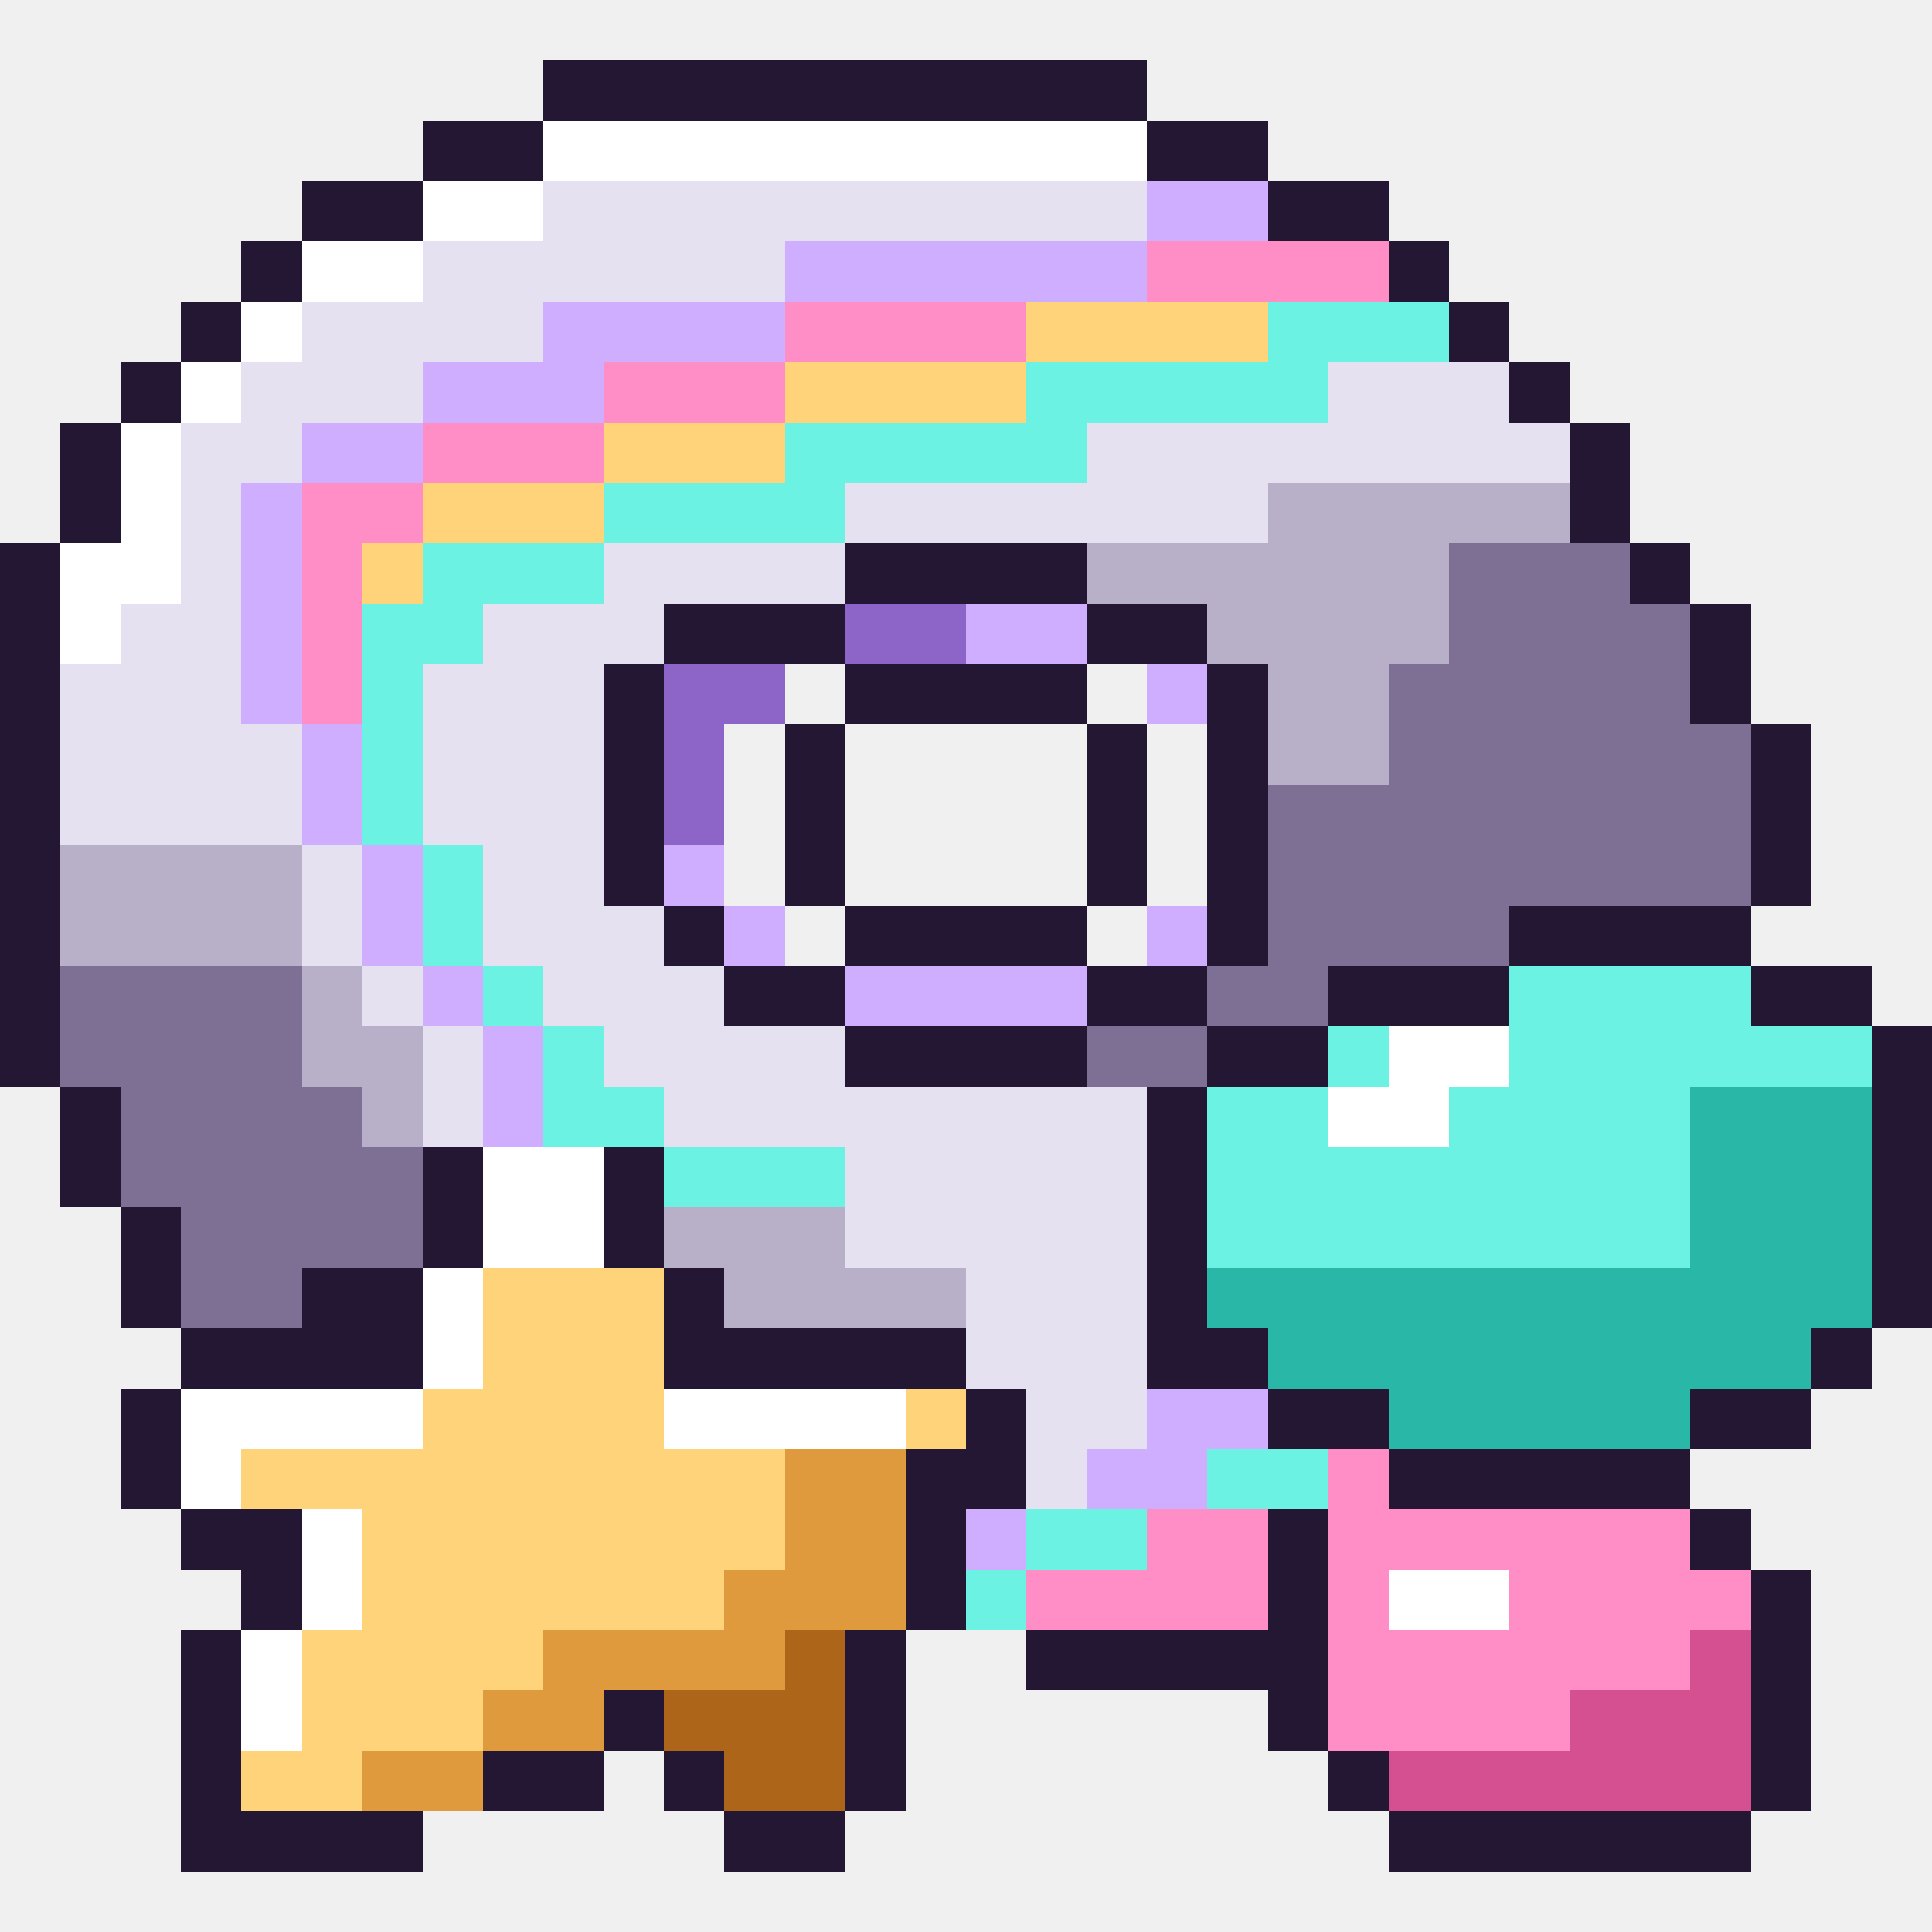
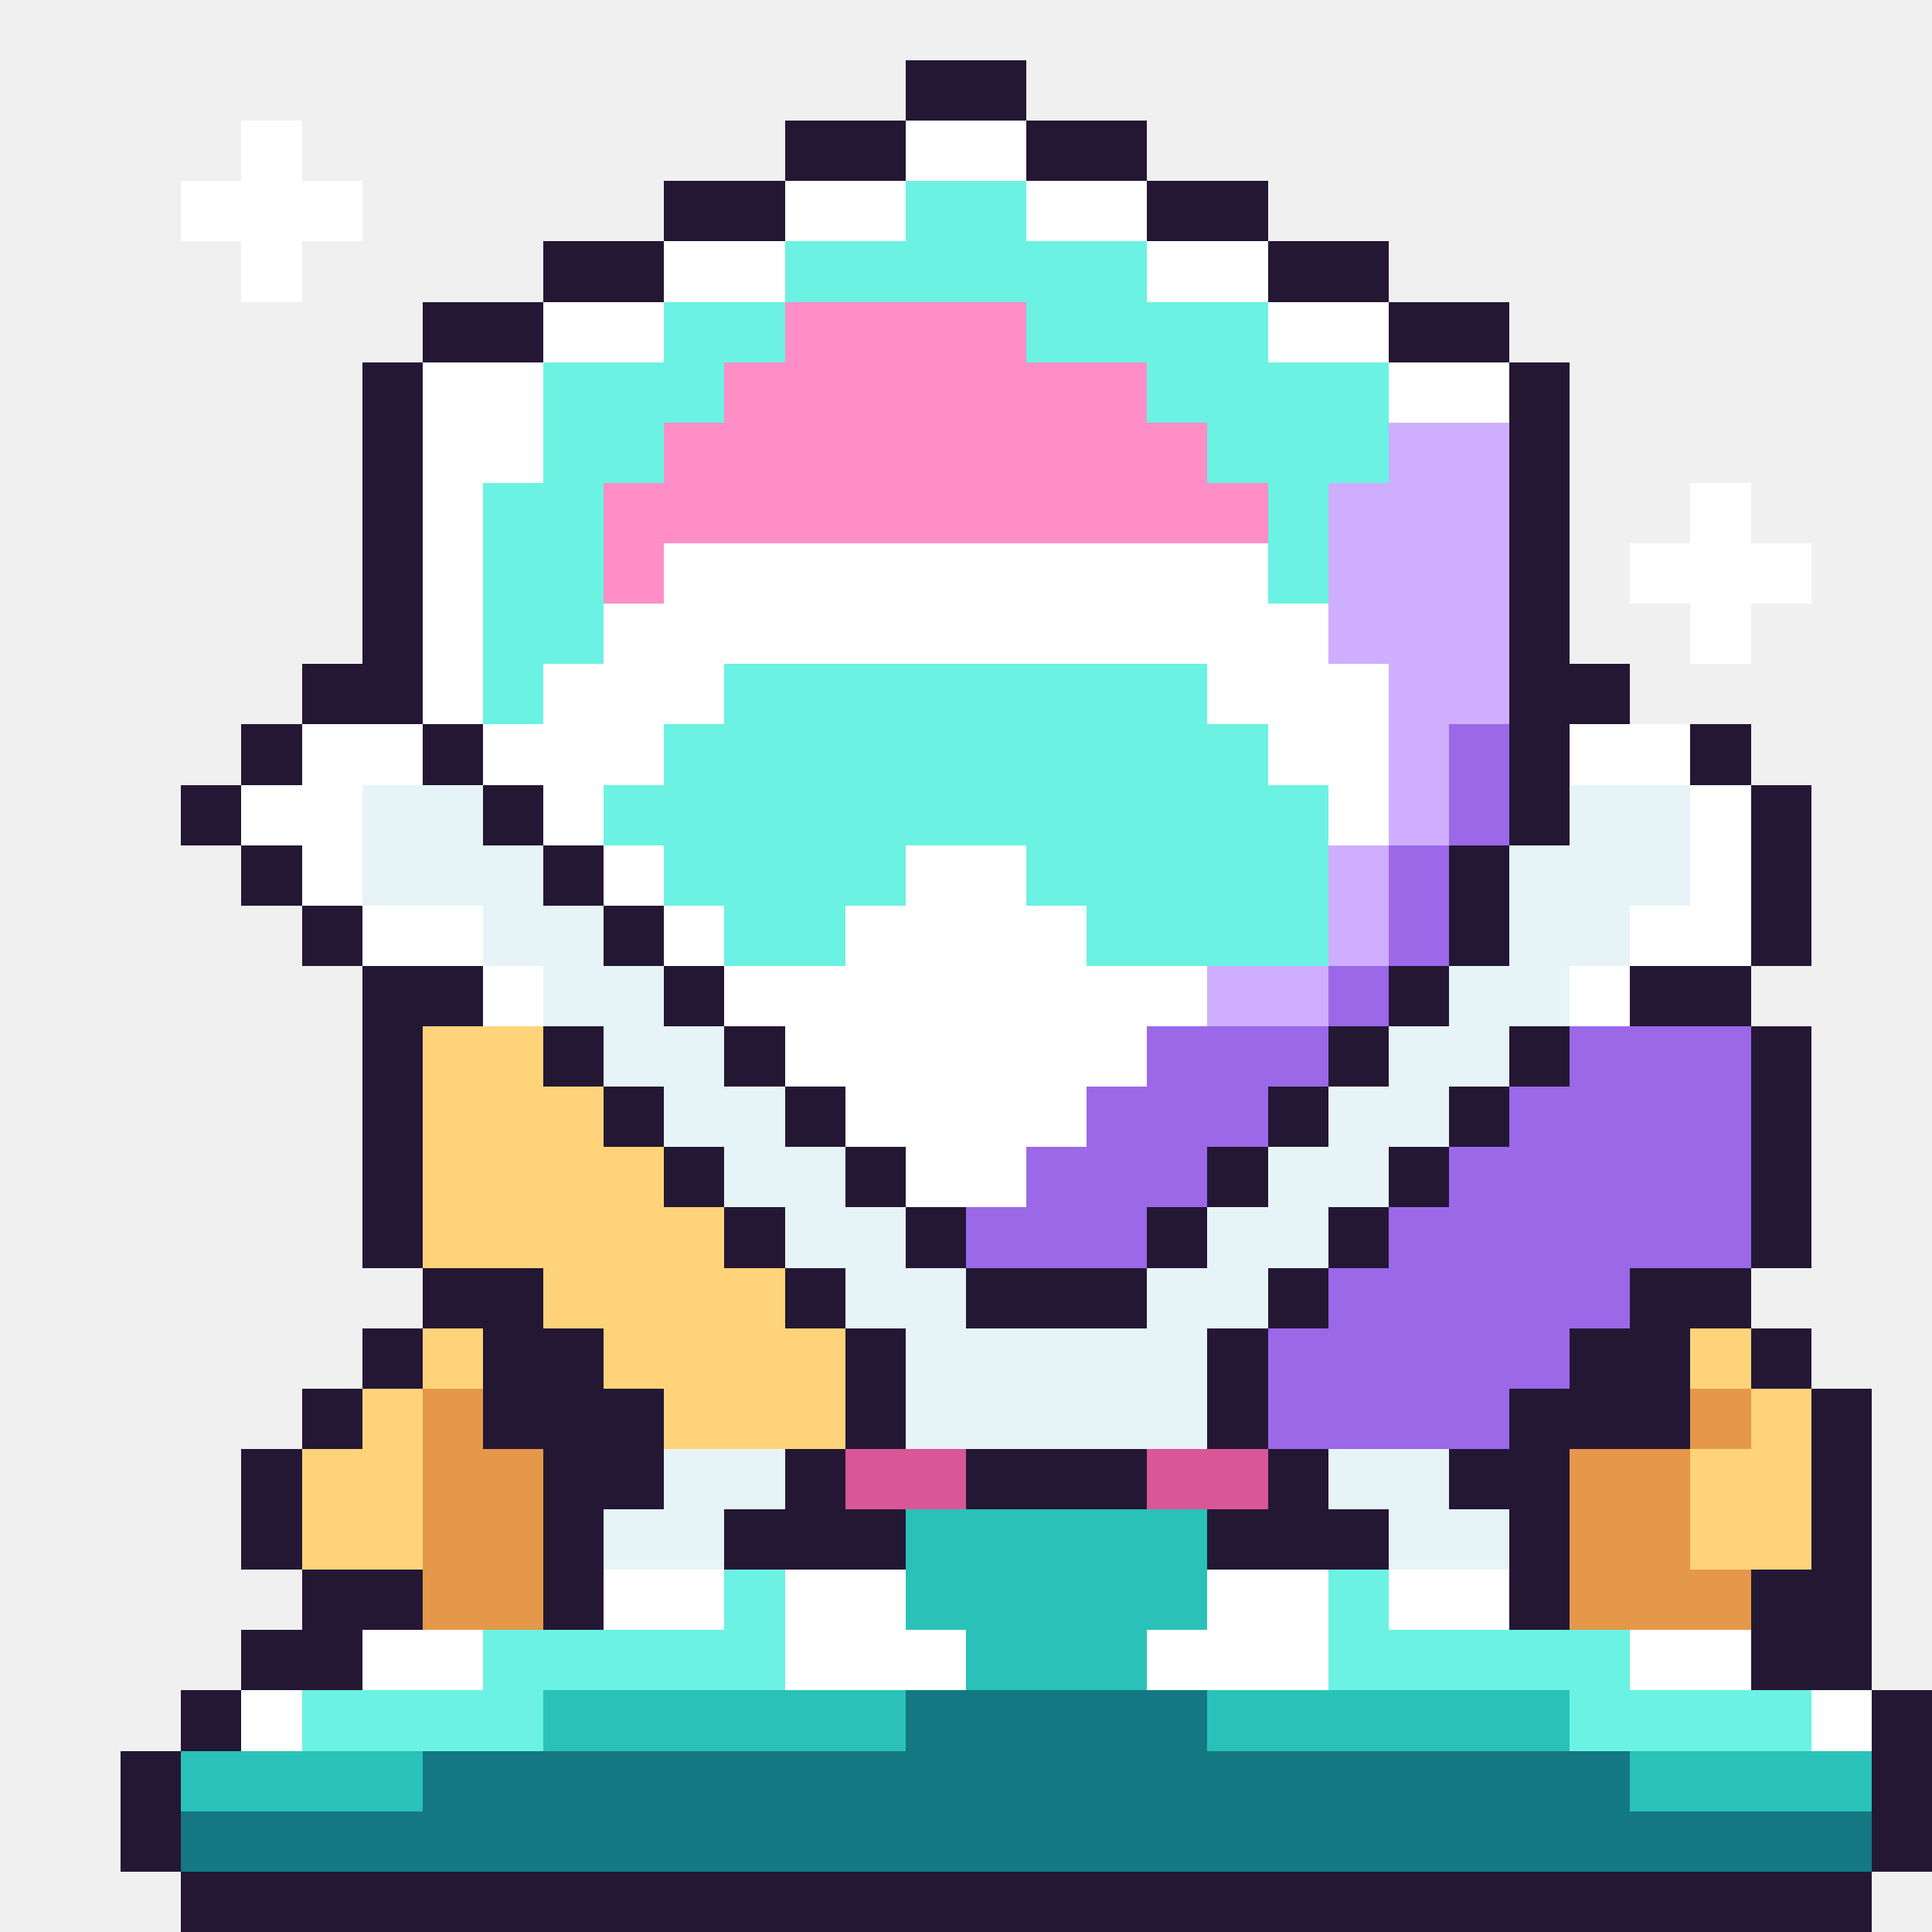
<svg xmlns="http://www.w3.org/2000/svg" width="32" height="32" viewBox="0 0 32 32" shape-rendering="crispEdges">
-   <path fill="#241734" d="M9 1h10v1h-10zM7 2h2v1h-2zM19 2h2v1h-2zM5 3h2v1h-2zM21 3h2v1h-2zM4 4h1v1h-1zM23 4h1v1h-1zM3 5h1v1h-1zM24 5h1v1h-1zM2 6h1v1h-1zM25 6h1v1h-1zM1 7h1v1h-1zM26 7h1v1h-1zM1 8h1v1h-1zM26 8h1v1h-1zM0 9h1v1h-1zM14 9h4v1h-4zM27 9h1v1h-1zM0 10h1v1h-1zM11 10h3v1h-3zM18 10h2v1h-2zM28 10h1v1h-1zM0 11h1v1h-1zM10 11h1v1h-1zM14 11h4v1h-4zM20 11h1v1h-1zM28 11h1v1h-1zM0 12h1v1h-1zM10 12h1v1h-1zM13 12h1v1h-1zM18 12h1v1h-1zM20 12h1v1h-1zM29 12h1v1h-1zM0 13h1v1h-1zM10 13h1v1h-1zM13 13h1v1h-1zM18 13h1v1h-1zM20 13h1v1h-1zM29 13h1v1h-1zM0 14h1v1h-1zM10 14h1v1h-1zM13 14h1v1h-1zM18 14h1v1h-1zM20 14h1v1h-1zM29 14h1v1h-1zM0 15h1v1h-1zM11 15h1v1h-1zM14 15h4v1h-4zM20 15h1v1h-1zM25 15h4v1h-4zM0 16h1v1h-1zM12 16h2v1h-2zM18 16h2v1h-2zM22 16h3v1h-3zM29 16h2v1h-2zM0 17h1v1h-1zM14 17h4v1h-4zM20 17h2v1h-2zM31 17h1v1h-1zM1 18h1v1h-1zM19 18h1v1h-1zM31 18h1v1h-1zM1 19h1v1h-1zM7 19h1v1h-1zM10 19h1v1h-1zM19 19h1v1h-1zM31 19h1v1h-1zM2 20h1v1h-1zM7 20h1v1h-1zM10 20h1v1h-1zM19 20h1v1h-1zM31 20h1v1h-1zM2 21h1v1h-1zM5 21h2v1h-2zM11 21h1v1h-1zM19 21h1v1h-1zM31 21h1v1h-1zM3 22h4v1h-4zM11 22h5v1h-5zM19 22h2v1h-2zM30 22h1v1h-1zM2 23h1v1h-1zM16 23h1v1h-1zM21 23h2v1h-2zM28 23h2v1h-2zM2 24h1v1h-1zM15 24h2v1h-2zM23 24h5v1h-5zM3 25h2v1h-2zM15 25h1v1h-1zM21 25h1v1h-1zM28 25h1v1h-1zM4 26h1v1h-1zM15 26h1v1h-1zM21 26h1v1h-1zM29 26h1v1h-1zM3 27h1v1h-1zM14 27h1v1h-1zM17 27h5v1h-5zM29 27h1v1h-1zM3 28h1v1h-1zM10 28h1v1h-1zM14 28h1v1h-1zM21 28h1v1h-1zM29 28h1v1h-1zM3 29h1v1h-1zM8 29h2v1h-2zM11 29h1v1h-1zM14 29h1v1h-1zM22 29h1v1h-1zM29 29h1v1h-1zM3 30h4v1h-4zM12 30h2v1h-2zM23 30h6v1h-6z" />
-   <path fill="#fff" d="M9 2h10v1h-10zM7 3h2v1h-2zM5 4h2v1h-2zM4 5h1v1h-1zM3 6h1v1h-1zM2 7h1v1h-1zM2 8h1v1h-1zM1 9h2v1h-2zM1 10h1v1h-1zM23 17h2v1h-2zM22 18h2v1h-2zM8 19h2v1h-2zM8 20h2v1h-2zM7 21h1v1h-1zM7 22h1v1h-1zM3 23h4v1h-4zM11 23h4v1h-4zM3 24h1v1h-1zM5 25h1v1h-1zM5 26h1v1h-1zM23 26h2v1h-2zM4 27h1v1h-1zM4 28h1v1h-1z" />
-   <path fill="#e6e1f0" d="M9 3h10v1h-10zM7 4h6v1h-6zM5 5h4v1h-4zM4 6h3v1h-3zM22 6h3v1h-3zM3 7h2v1h-2zM18 7h8v1h-8zM3 8h1v1h-1zM14 8h7v1h-7zM3 9h1v1h-1zM10 9h4v1h-4zM2 10h2v1h-2zM8 10h3v1h-3zM1 11h3v1h-3zM7 11h3v1h-3zM1 12h4v1h-4zM7 12h3v1h-3zM1 13h4v1h-4zM7 13h3v1h-3zM5 14h1v1h-1zM8 14h2v1h-2zM5 15h1v1h-1zM8 15h3v1h-3zM6 16h1v1h-1zM9 16h3v1h-3zM7 17h1v1h-1zM10 17h4v1h-4zM7 18h1v1h-1zM11 18h8v1h-8zM14 19h5v1h-5zM14 20h5v1h-5zM16 21h3v1h-3zM16 22h3v1h-3zM17 23h2v1h-2zM17 24h1v1h-1z" />
-   <path fill="#b8afc9" d="M21 8h5v1h-5zM18 9h6v1h-6zM20 10h4v1h-4zM21 11h2v1h-2zM21 12h2v1h-2zM1 14h4v1h-4zM1 15h4v1h-4zM5 16h1v1h-1zM5 17h2v1h-2zM6 18h1v1h-1zM11 20h3v1h-3zM12 21h4v1h-4z" />
-   <path fill="#7d7094" d="M24 9h3v1h-3zM24 10h4v1h-4zM23 11h5v1h-5zM23 12h6v1h-6zM21 13h8v1h-8zM21 14h8v1h-8zM21 15h4v1h-4zM1 16h4v1h-4zM20 16h2v1h-2zM1 17h4v1h-4zM18 17h2v1h-2zM2 18h4v1h-4zM2 19h5v1h-5zM3 20h4v1h-4zM3 21h2v1h-2z" />
-   <path fill="#6bf2e3" d="M21 5h3v1h-3zM17 6h5v1h-5zM13 7h5v1h-5zM10 8h4v1h-4zM7 9h3v1h-3zM6 10h2v1h-2zM6 11h1v1h-1zM6 12h1v1h-1zM6 13h1v1h-1zM7 14h1v1h-1zM7 15h1v1h-1zM8 16h1v1h-1zM25 16h4v1h-4zM9 17h1v1h-1zM22 17h1v1h-1zM25 17h6v1h-6zM9 18h2v1h-2zM20 18h2v1h-2zM24 18h4v1h-4zM11 19h3v1h-3zM20 19h8v1h-8zM20 20h8v1h-8zM20 24h2v1h-2zM17 25h2v1h-2zM16 26h1v1h-1z" />
-   <path fill="#29b8a8" d="M28 18h3v1h-3zM28 19h3v1h-3zM28 20h3v1h-3zM20 21h11v1h-11zM21 22h9v1h-9zM23 23h5v1h-5z" />
-   <path fill="#ff8ec7" d="M19 4h4v1h-4zM13 5h4v1h-4zM10 6h3v1h-3zM7 7h3v1h-3zM5 8h2v1h-2zM5 9h1v1h-1zM5 10h1v1h-1zM5 11h1v1h-1zM22 24h1v1h-1zM19 25h2v1h-2zM22 25h6v1h-6zM17 26h4v1h-4zM22 26h1v1h-1zM25 26h4v1h-4zM22 27h6v1h-6zM22 28h4v1h-4z" />
-   <path fill="#d45091" d="M28 27h1v1h-1zM26 28h3v1h-3zM23 29h6v1h-6z" />
-   <path fill="#ffd37a" d="M17 5h4v1h-4zM13 6h4v1h-4zM10 7h3v1h-3zM7 8h3v1h-3zM6 9h1v1h-1zM8 21h3v1h-3zM8 22h3v1h-3zM7 23h4v1h-4zM15 23h1v1h-1zM4 24h9v1h-9zM6 25h7v1h-7zM6 26h6v1h-6zM5 27h4v1h-4zM5 28h3v1h-3zM4 29h2v1h-2z" />
-   <path fill="#e09a3e" d="M13 24h2v1h-2zM13 25h2v1h-2zM12 26h3v1h-3zM9 27h4v1h-4zM8 28h2v1h-2zM6 29h2v1h-2z" />
-   <path fill="#ad6619" d="M13 27h1v1h-1zM11 28h3v1h-3zM12 29h2v1h-2z" />
-   <path fill="#cfaeff" d="M19 3h2v1h-2zM13 4h6v1h-6zM9 5h4v1h-4zM7 6h3v1h-3zM5 7h2v1h-2zM4 8h1v1h-1zM4 9h1v1h-1zM4 10h1v1h-1zM16 10h2v1h-2zM4 11h1v1h-1zM19 11h1v1h-1zM5 12h1v1h-1zM5 13h1v1h-1zM6 14h1v1h-1zM11 14h1v1h-1zM6 15h1v1h-1zM12 15h1v1h-1zM19 15h1v1h-1zM7 16h1v1h-1zM14 16h4v1h-4zM8 17h1v1h-1zM8 18h1v1h-1zM19 23h2v1h-2zM18 24h2v1h-2zM16 25h1v1h-1z" />
-   <path fill="#8d65c9" d="M14 10h2v1h-2zM11 11h2v1h-2zM11 12h1v1h-1zM11 13h1v1h-1z" />
+   <path fill="#241734" d="M15 1h2v1h-2zM13 2h2v1h-2zM17 2h2v1h-2zM11 3h2v1h-2zM19 3h2v1h-2zM9 4h2v1h-2zM21 4h2v1h-2zM7 5h2v1h-2zM23 5h2v1h-2zM6 6h1v1h-1zM25 6h1v1h-1zM6 7h1v1h-1zM25 7h1v1h-1zM6 8h1v1h-1zM25 8h1v1h-1zM6 9h1v1h-1zM25 9h1v1h-1zM6 10h1v1h-1zM25 10h1v1h-1zM5 11h2v1h-2zM25 11h2v1h-2zM4 12h1v1h-1zM7 12h1v1h-1zM25 12h1v1h-1zM28 12h1v1h-1zM3 13h1v1h-1zM8 13h1v1h-1zM25 13h1v1h-1zM29 13h1v1h-1zM4 14h1v1h-1zM9 14h1v1h-1zM24 14h1v1h-1zM29 14h1v1h-1zM5 15h1v1h-1zM10 15h1v1h-1zM24 15h1v1h-1zM29 15h1v1h-1zM6 16h2v1h-2zM11 16h1v1h-1zM23 16h1v1h-1zM27 16h2v1h-2zM6 17h1v1h-1zM9 17h1v1h-1zM12 17h1v1h-1zM22 17h1v1h-1zM25 17h1v1h-1zM29 17h1v1h-1zM6 18h1v1h-1zM10 18h1v1h-1zM13 18h1v1h-1zM21 18h1v1h-1zM24 18h1v1h-1zM29 18h1v1h-1zM6 19h1v1h-1zM11 19h1v1h-1zM14 19h1v1h-1zM20 19h1v1h-1zM23 19h1v1h-1zM29 19h1v1h-1zM6 20h1v1h-1zM12 20h1v1h-1zM15 20h1v1h-1zM19 20h1v1h-1zM22 20h1v1h-1zM29 20h1v1h-1zM7 21h2v1h-2zM13 21h1v1h-1zM16 21h3v1h-3zM21 21h1v1h-1zM27 21h2v1h-2zM6 22h1v1h-1zM8 22h2v1h-2zM14 22h1v1h-1zM20 22h1v1h-1zM26 22h2v1h-2zM29 22h1v1h-1zM5 23h1v1h-1zM8 23h3v1h-3zM14 23h1v1h-1zM20 23h1v1h-1zM25 23h3v1h-3zM30 23h1v1h-1zM4 24h1v1h-1zM9 24h2v1h-2zM13 24h1v1h-1zM16 24h3v1h-3zM21 24h1v1h-1zM24 24h2v1h-2zM30 24h1v1h-1zM4 25h1v1h-1zM9 25h1v1h-1zM12 25h3v1h-3zM20 25h3v1h-3zM25 25h1v1h-1zM30 25h1v1h-1zM5 26h2v1h-2zM9 26h1v1h-1zM25 26h1v1h-1zM29 26h2v1h-2zM4 27h2v1h-2zM29 27h2v1h-2zM3 28h1v1h-1zM31 28h1v1h-1zM2 29h1v1h-1zM31 29h1v1h-1zM2 30h1v1h-1zM31 30h1v1h-1zM3 31h28v1h-28z" />
+   <path fill="#fff" d="M4 2h1v1h-1zM15 2h2v1h-2zM3 3h3v1h-3zM13 3h2v1h-2zM17 3h2v1h-2zM4 4h1v1h-1zM11 4h2v1h-2zM19 4h2v1h-2zM9 5h2v1h-2zM21 5h2v1h-2zM7 6h2v1h-2zM23 6h2v1h-2zM7 7h2v1h-2zM7 8h1v1h-1zM28 8h1v1h-1zM7 9h1v1h-1zM11 9h10v1h-10zM27 9h3v1h-3zM7 10h1v1h-1zM10 10h12v1h-12zM28 10h1v1h-1zM7 11h1v1h-1zM9 11h3v1h-3zM20 11h3v1h-3zM5 12h2v1h-2zM8 12h3v1h-3zM21 12h2v1h-2zM26 12h2v1h-2zM4 13h2v1h-2zM9 13h1v1h-1zM22 13h1v1h-1zM28 13h1v1h-1zM5 14h1v1h-1zM10 14h1v1h-1zM15 14h2v1h-2zM28 14h1v1h-1zM6 15h2v1h-2zM11 15h1v1h-1zM14 15h4v1h-4zM27 15h2v1h-2zM8 16h1v1h-1zM12 16h8v1h-8zM26 16h1v1h-1zM13 17h6v1h-6zM14 18h4v1h-4zM15 19h2v1h-2zM10 26h2v1h-2zM13 26h2v1h-2zM20 26h2v1h-2zM23 26h2v1h-2zM6 27h2v1h-2zM13 27h3v1h-3zM19 27h3v1h-3zM27 27h2v1h-2zM4 28h1v1h-1zM30 28h1v1h-1z" />
+   <path fill="#6bf2e3" d="M15 3h2v1h-2zM13 4h6v1h-6zM11 5h2v1h-2zM17 5h4v1h-4zM9 6h3v1h-3zM19 6h4v1h-4zM9 7h2v1h-2zM20 7h3v1h-3zM8 8h2v1h-2zM21 8h1v1h-1zM8 9h2v1h-2zM21 9h1v1h-1zM8 10h2v1h-2zM8 11h1v1h-1zM12 11h8v1h-8zM11 12h10v1h-10zM10 13h12v1h-12zM11 14h4v1h-4zM17 14h5v1h-5zM12 15h2v1h-2zM18 15h4v1h-4zM12 26h1v1h-1zM22 26h1v1h-1zM8 27h5v1h-5zM22 27h5v1h-5zM5 28h4v1h-4zM26 28h4v1h-4z" />
+   <path fill="#ff8ec7" d="M13 5h4v1h-4zM12 6h7v1h-7zM11 7h9v1h-9zM10 8h11v1h-11zM10 9h1v1h-1z" />
+   <path fill="#ffd37a" d="M7 17h2v1h-2zM7 18h3v1h-3zM7 19h4v1h-4zM7 20h5v1h-5zM9 21h4v1h-4zM7 22h1v1h-1zM10 22h4v1h-4zM28 22h1v1h-1zM6 23h1v1h-1zM11 23h3v1h-3zM29 23h1v1h-1zM5 24h2v1h-2zM28 24h2v1h-2zM5 25h2v1h-2zM28 25h2v1h-2z" />
+   <path fill="#cfaeff" d="M23 7h2v1h-2zM22 8h3v1h-3zM22 9h3v1h-3zM22 10h3v1h-3zM23 11h2v1h-2zM23 12h1v1h-1zM23 13h1v1h-1zM22 14h1v1h-1zM22 15h1v1h-1zM20 16h2v1h-2z" />
+   <path fill="#2ac2b8" d="M15 25h5v1h-5zM15 26h5v1h-5zM16 27h3v1h-3zM9 28h6v1h-6zM20 28h6v1h-6zM3 29h4v1h-4zM27 29h4v1h-4z" />
+   <path fill="#147882" d="M15 28h5v1h-5zM7 29h20v1h-20zM3 30h28v1h-28z" />
+   <path fill="#9b68e8" d="M24 12h1v1h-1zM24 13h1v1h-1zM23 14h1v1h-1zM23 15h1v1h-1zM22 16h1v1h-1zM19 17h3v1h-3zM26 17h3v1h-3zM18 18h3v1h-3zM25 18h4v1h-4zM17 19h3v1h-3zM24 19h5v1h-5zM16 20h3v1h-3zM23 20h6v1h-6zM22 21h5v1h-5zM21 22h5v1h-5zM21 23h4v1h-4z" />
+   <path fill="#d95796" d="M14 24h2v1h-2zM19 24h2v1h-2z" />
+   <path fill="#e59849" d="M7 23h1v1h-1zM28 23h1v1h-1zM7 24h2v1h-2zM26 24h2v1h-2zM7 25h2v1h-2zM26 25h2v1h-2zM7 26h2v1h-2zM26 26h3v1h-3z" />
+   <path fill="#e6f4f8" d="M6 13h2v1h-2zM26 13h2v1h-2zM6 14h3v1h-3zM25 14h3v1h-3zM8 15h2v1h-2zM25 15h2v1h-2zM9 16h2v1h-2zM24 16h2v1h-2zM10 17h2v1h-2zM23 17h2v1h-2zM11 18h2v1h-2zM22 18h2v1h-2zM12 19h2v1h-2zM21 19h2v1h-2zM13 20h2v1h-2zM20 20h2v1h-2zM14 21h2v1h-2zM19 21h2v1h-2zM15 22h5v1h-5zM15 23h5v1h-5zM11 24h2v1h-2zM22 24h2v1h-2zM10 25h2v1h-2zM23 25h2v1h-2z" />
</svg>
